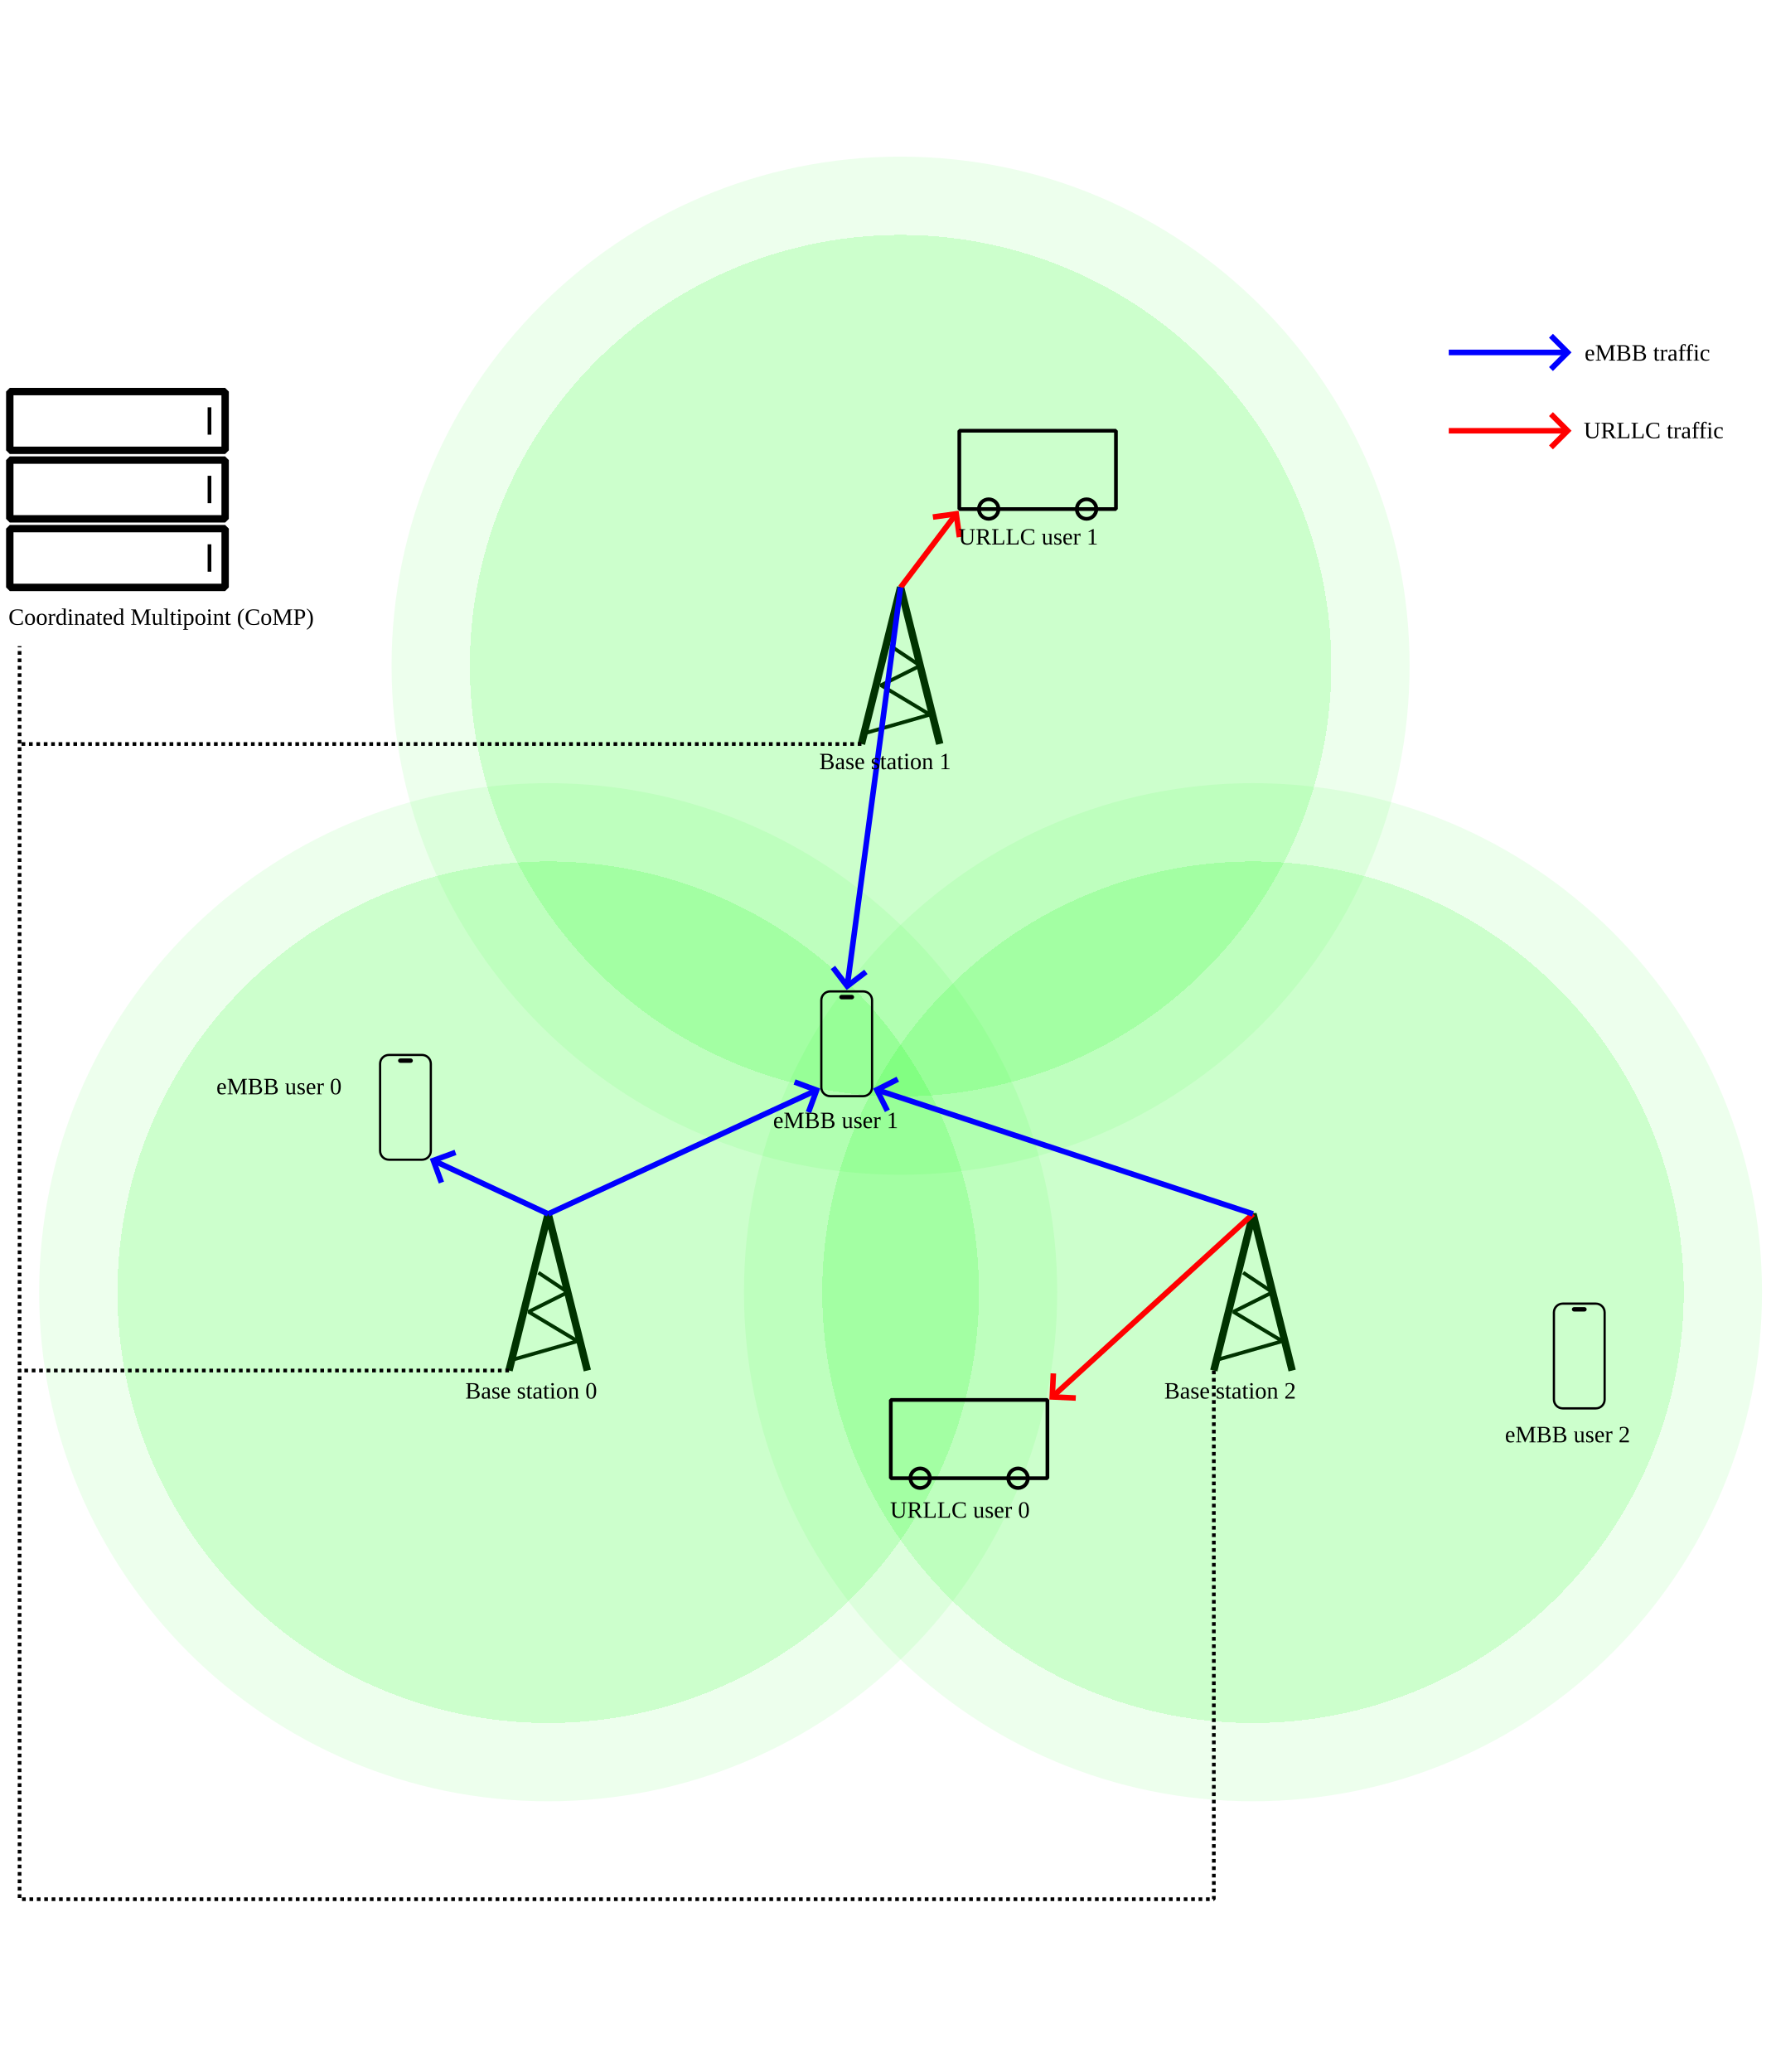
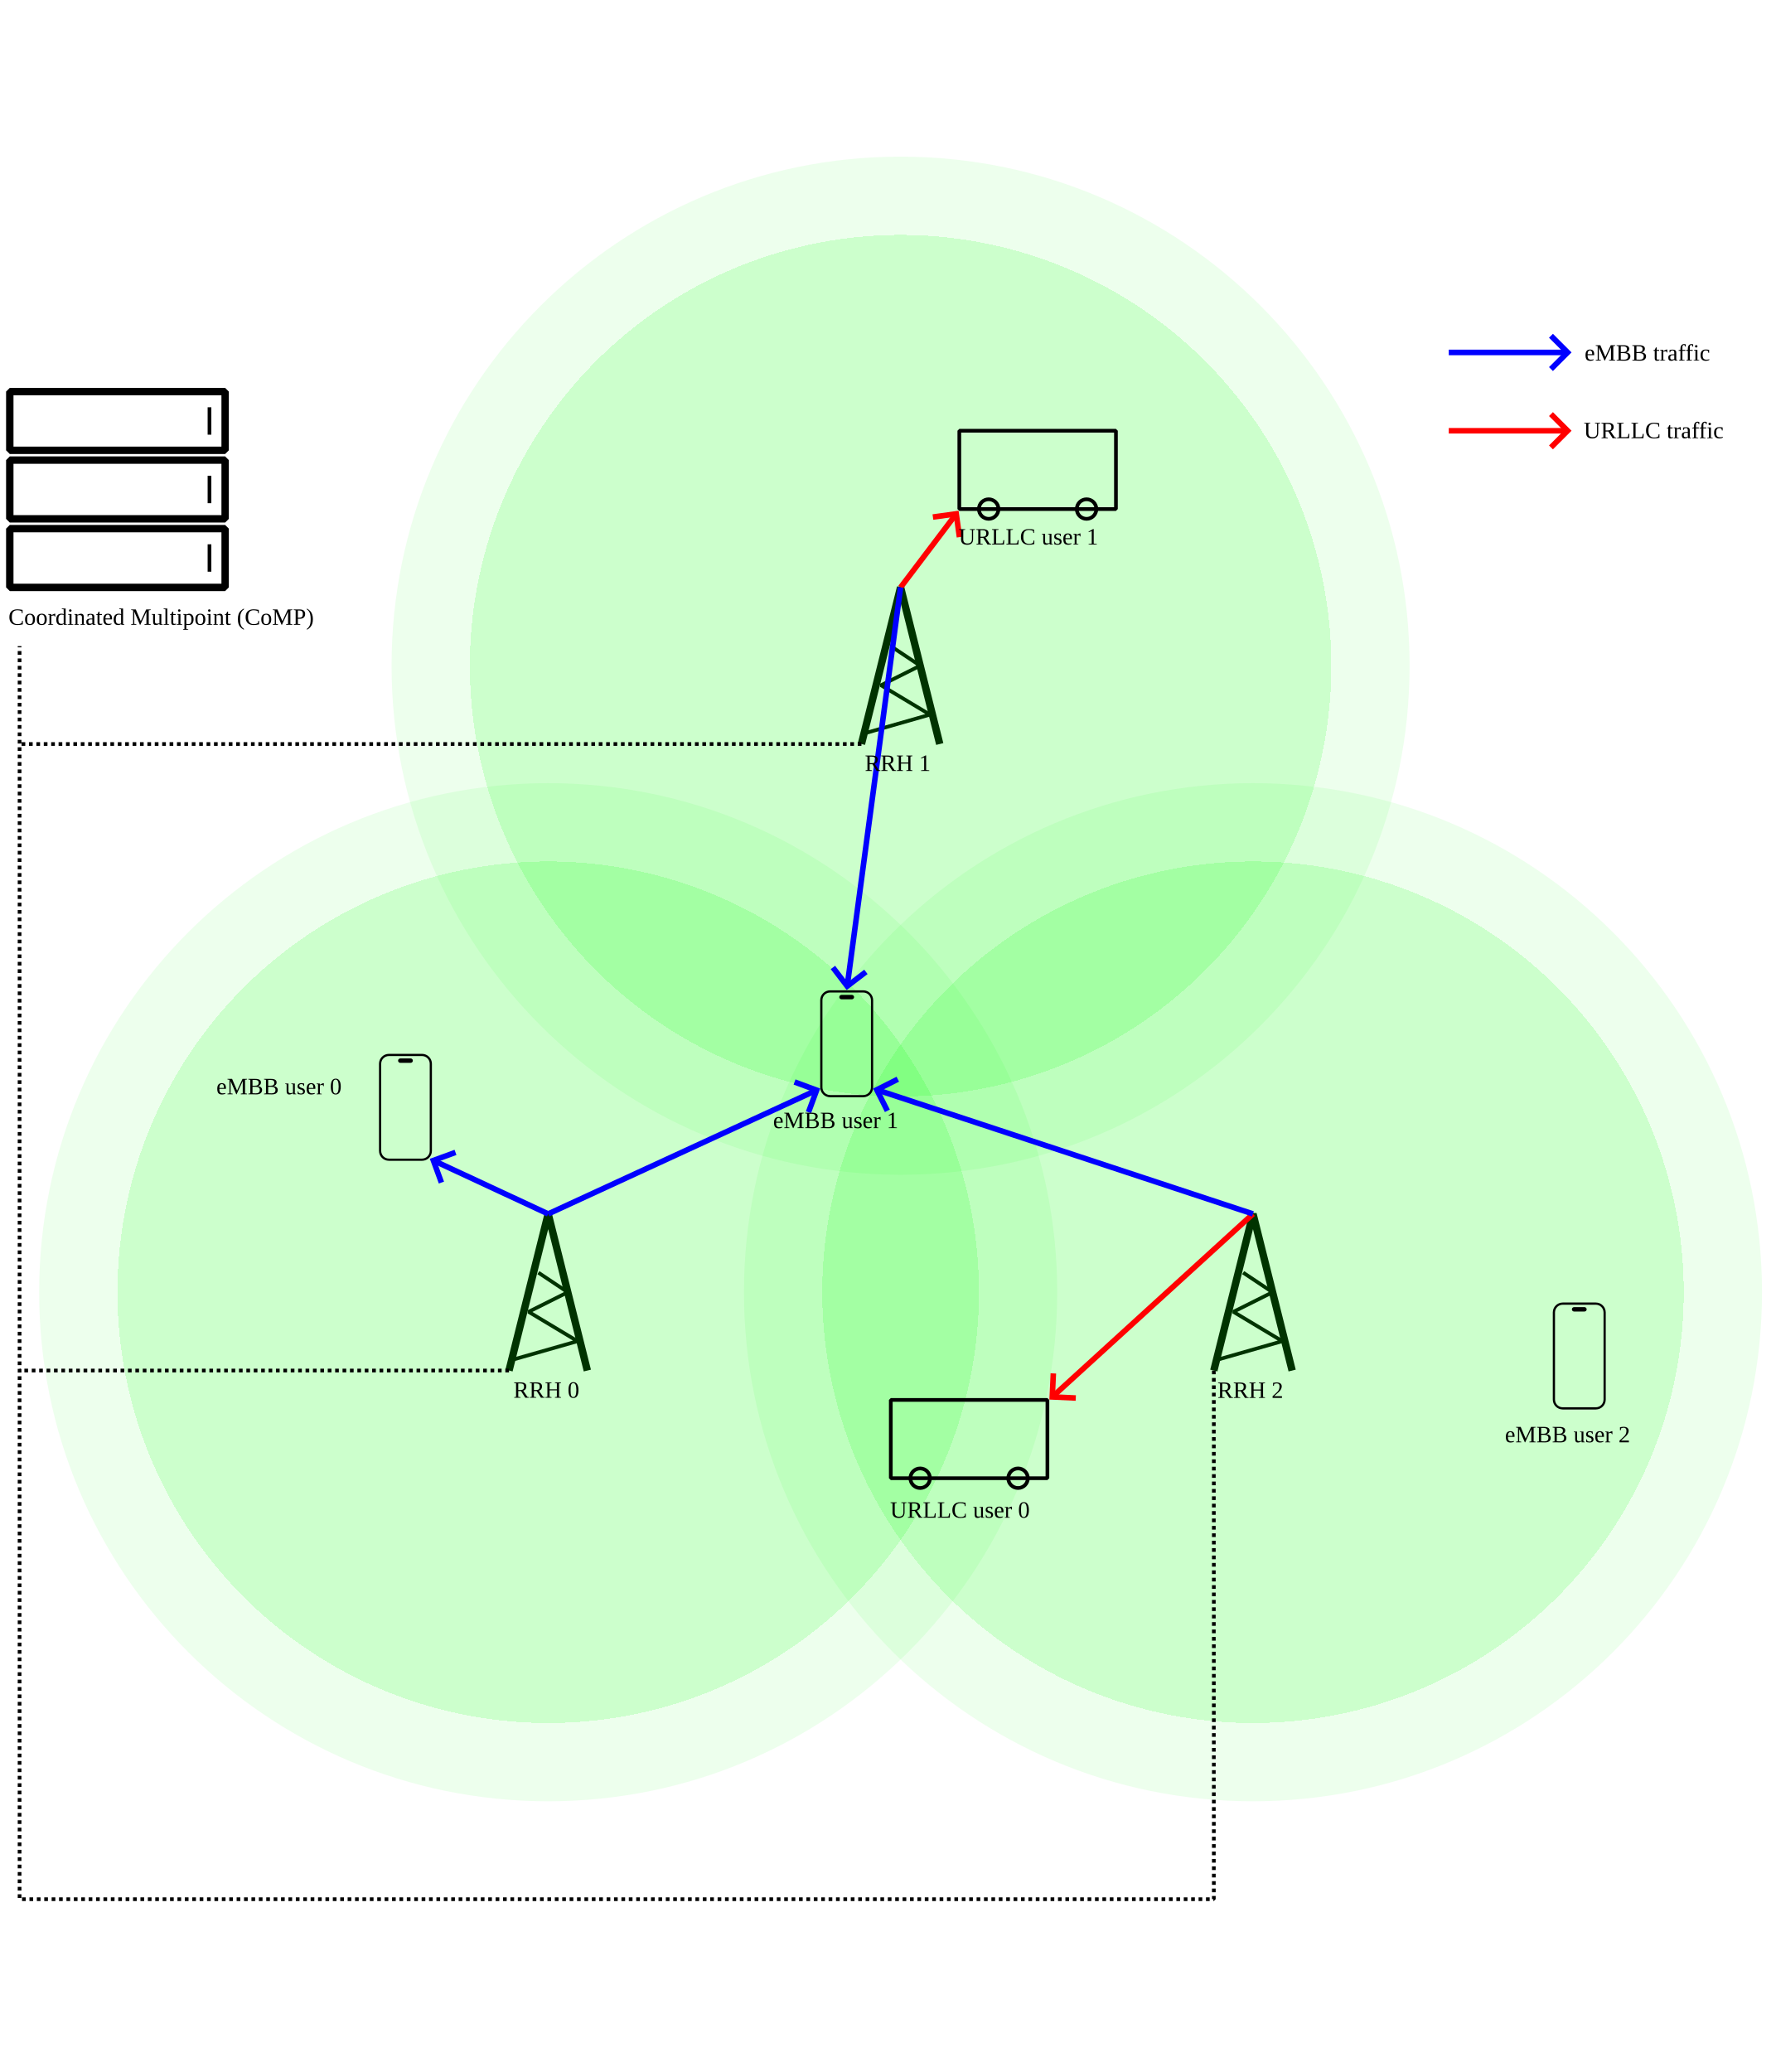
<svg xmlns="http://www.w3.org/2000/svg" xmlns:xlink="http://www.w3.org/1999/xlink" width="240mm" height="280mm" viewBox="0 0 240 280" version="1.1" id="svg5">
  <defs id="defs2">
    <marker style="overflow:visible" id="marker2697" refX="0" refY="0" orient="auto-start-reverse" markerWidth="4.061" markerHeight="6.707" viewBox="0 0 4.061 6.707" preserveAspectRatio="xMidYMid">
      <path style="fill:none;stroke:context-stroke;stroke-width:1;stroke-linecap:butt" d="M 3,-3 0,0 3,3" id="path2695" transform="rotate(180,0.125,0)" />
    </marker>
    <linearGradient id="linearGradient2700">
      <stop style="stop-color:#00ff00;stop-opacity:1;" offset="1" id="stop2696" />
      <stop style="stop-color:#00ff00;stop-opacity:0.35;" offset="1" id="stop2698" />
    </linearGradient>
    <radialGradient xlink:href="#linearGradient2700" id="radialGradient2704" cx="103.188" cy="140.229" fx="103.188" fy="140.229" r="34.396" gradientUnits="userSpaceOnUse" gradientTransform="matrix(1.692302,-5.3954117e-6,5.4308913e-6,1.692308,-79.37501,-99.72704)" />
    <radialGradient xlink:href="#linearGradient2700" id="radialGradient2704-9" cx="103.188" cy="140.229" fx="103.188" fy="140.229" r="34.396" gradientUnits="userSpaceOnUse" gradientTransform="matrix(1.692302,-5.3954117e-6,5.4308913e-6,1.692308,-79.37501,-99.72704)" />
    <radialGradient xlink:href="#linearGradient2700" id="radialGradient2704-8" cx="103.188" cy="140.229" fx="103.188" fy="140.229" r="34.396" gradientUnits="userSpaceOnUse" gradientTransform="matrix(1.692302,-5.3954117e-6,5.4308913e-6,1.692308,-79.37501,-99.72704)" />
    <marker style="overflow:visible" id="marker2697-3" refX="0" refY="0" orient="auto-start-reverse" markerWidth="4.061" markerHeight="6.707" viewBox="0 0 4.061 6.707" preserveAspectRatio="xMidYMid">
      <path style="fill:none;stroke:context-stroke;stroke-width:1;stroke-linecap:butt" d="M 3,-3 0,0 3,3" id="path2695-3" transform="rotate(180,0.125,0)" />
    </marker>
    <marker style="overflow:visible" id="marker2697-7-2-0" refX="0" refY="0" orient="auto-start-reverse" markerWidth="4.061" markerHeight="6.707" viewBox="0 0 4.061 6.707" preserveAspectRatio="xMidYMid">
      <path style="fill:none;stroke:context-stroke;stroke-width:1;stroke-linecap:butt" d="M 3,-3 0,0 3,3" id="path2695-4-9-5" transform="rotate(180,0.125,0)" />
    </marker>
    <marker style="overflow:visible" id="marker2697-7-2-2" refX="0" refY="0" orient="auto-start-reverse" markerWidth="4.061" markerHeight="6.707" viewBox="0 0 4.061 6.707" preserveAspectRatio="xMidYMid">
      <path style="fill:none;stroke:context-stroke;stroke-width:1;stroke-linecap:butt" d="M 3,-3 0,0 3,3" id="path2695-4-9-9" transform="rotate(180,0.125,0)" />
    </marker>
    <marker style="overflow:visible" id="marker2697-7-2-0-8" refX="0" refY="0" orient="auto-start-reverse" markerWidth="4.061" markerHeight="6.707" viewBox="0 0 4.061 6.707" preserveAspectRatio="xMidYMid">
      <path style="fill:none;stroke:context-stroke;stroke-width:1;stroke-linecap:butt" d="M 3,-3 0,0 3,3" id="path2695-4-9-5-0" transform="rotate(180,0.125,0)" />
    </marker>
    <marker style="overflow:visible" id="marker2697-7-2-0-5" refX="0" refY="0" orient="auto-start-reverse" markerWidth="4.061" markerHeight="6.707" viewBox="0 0 4.061 6.707" preserveAspectRatio="xMidYMid">
      <path style="fill:none;stroke:context-stroke;stroke-width:1;stroke-linecap:butt" d="M 3,-3 0,0 3,3" id="path2695-4-9-5-5" transform="rotate(180,0.125,0)" />
    </marker>
    <marker style="overflow:visible" id="marker2697-7-2-2-8" refX="0" refY="0" orient="auto-start-reverse" markerWidth="4.061" markerHeight="6.707" viewBox="0 0 4.061 6.707" preserveAspectRatio="xMidYMid">
      <path style="fill:none;stroke:context-stroke;stroke-width:1;stroke-linecap:butt" d="M 3,-3 0,0 3,3" id="path2695-4-9-9-3" transform="rotate(180,0.125,0)" />
    </marker>
    <marker style="overflow:visible" id="marker2697-8" refX="0" refY="0" orient="auto-start-reverse" markerWidth="4.061" markerHeight="6.707" viewBox="0 0 4.061 6.707" preserveAspectRatio="xMidYMid">
      <path style="fill:none;stroke:context-stroke;stroke-width:1;stroke-linecap:butt" d="M 3,-3 0,0 3,3" id="path2695-7" transform="rotate(180,0.125,0)" />
    </marker>
  </defs>
  <g id="layer1">
    <g id="base_station" transform="translate(26.45833,-47.62499)">
      <path style="fill:none;fill-opacity:0.5;stroke:#000000;stroke-width:1;stroke-miterlimit:0;stroke-opacity:1" d="M 89.958,148.167 95.25,127 l 5.292,21.167" id="base_station_outer" />
      <path style="fill:none;fill-opacity:0.5;stroke:#000000;stroke-width:0.5;stroke-miterlimit:0;stroke-dasharray:none;stroke-opacity:1" d="m 89.958,146.844 9.26,-2.646 -6.615,-3.969 5.292,-2.646 -3.969,-2.646" id="base_station_inner" />
      <circle style="opacity:0.2;fill:url(#radialGradient2704);fill-opacity:1;stroke:#000000;stroke-width:0;stroke-miterlimit:0;stroke-dasharray:none;stroke-opacity:1" id="base_station_coverage" cy="137.583" cx="95.25" r="68.791" />
    </g>
    <g id="base_station-2" transform="translate(-21.16667,37.04167)">
      <path style="fill:none;fill-opacity:0.5;stroke:#000000;stroke-width:1;stroke-miterlimit:0;stroke-opacity:1" d="M 89.958,148.167 95.25,127 l 5.292,21.167" id="base_station_outer-0" />
      <path style="fill:none;fill-opacity:0.5;stroke:#000000;stroke-width:0.5;stroke-miterlimit:0;stroke-dasharray:none;stroke-opacity:1" d="m 89.958,146.844 9.26,-2.646 -6.615,-3.969 5.292,-2.646 -3.969,-2.646" id="base_station_inner-5" />
      <circle style="opacity:0.2;fill:url(#radialGradient2704-9);fill-opacity:1;stroke:#000000;stroke-width:0;stroke-miterlimit:0;stroke-dasharray:none;stroke-opacity:1" id="base_station_coverage-6" cy="137.583" cx="95.25" r="68.791" />
    </g>
    <g id="base_station-4" transform="translate(74.08334,37.04167)">
      <path style="fill:none;fill-opacity:0.5;stroke:#000000;stroke-width:1;stroke-miterlimit:0;stroke-opacity:1" d="M 89.958,148.167 95.25,127 l 5.292,21.167" id="base_station_outer-5" />
      <path style="fill:none;fill-opacity:0.5;stroke:#000000;stroke-width:0.5;stroke-miterlimit:0;stroke-dasharray:none;stroke-opacity:1" d="m 89.958,146.844 9.26,-2.646 -6.615,-3.969 5.292,-2.646 -3.969,-2.646" id="base_station_inner-0" />
      <circle style="opacity:0.2;fill:url(#radialGradient2704-8);fill-opacity:1;stroke:#000000;stroke-width:0;stroke-miterlimit:0;stroke-dasharray:none;stroke-opacity:1" id="base_station_coverage-9" cy="137.583" cx="95.25" r="68.791" />
    </g>
    <g id="embb_user_2" transform="matrix(0.07349081,0,0,0.07349081,209.9292,176.1462)" style="display:inline;stroke-width:0.993;stroke-dasharray:none;paint-order:fill markers stroke">
      <rect style="display:inline;fill:#000000;fill-opacity:1;stroke:none;stroke-width:0.993;stroke-dasharray:none;stroke-opacity:1;paint-order:normal;stop-color:#000000" id="dynamic_island-6" width="27.198" height="8.1" x="34.026" y="6.703" ry="4.05" transform="translate(-5.6696445e-7,1.3040179e-5)" />
      <rect style="display:inline;fill:none;fill-opacity:1;stroke:#000000;stroke-width:4.082;stroke-dasharray:none;stroke-opacity:1;paint-order:stroke fill markers;stop-color:#000000" id="border-7" width="93.286" height="192.617" x="156.33" y="0.265" ry="16.195" transform="translate(-155.3483,1.3040179e-5)" />
    </g>
    <g id="embb_user_1" transform="matrix(0.07349081,0,0,0.07349081,110.9249,133.9537)" style="display:inline;stroke-width:0.993;stroke-dasharray:none;paint-order:fill markers stroke">
      <rect style="display:inline;fill:#000000;fill-opacity:1;stroke:none;stroke-width:0.993;stroke-dasharray:none;stroke-opacity:1;paint-order:normal;stop-color:#000000" id="dynamic_island-3" width="27.198" height="8.1" x="34.026" y="6.703" ry="4.05" transform="translate(-5.6696445e-7,1.3040179e-5)" />
      <rect style="display:inline;fill:none;fill-opacity:1;stroke:#000000;stroke-width:4.082;stroke-dasharray:none;stroke-opacity:1;paint-order:stroke fill markers;stop-color:#000000" id="border-3" width="93.286" height="192.617" x="156.33" y="0.265" ry="16.195" transform="translate(-155.3483,1.3040179e-5)" />
    </g>
    <g id="embb_user_0" transform="matrix(0.07349081,0,0,0.07349081,51.29596,142.5407)" style="display:inline;stroke-width:0.993;stroke-dasharray:none;paint-order:fill markers stroke">
      <rect style="display:inline;fill:#000000;fill-opacity:1;stroke:none;stroke-width:0.993;stroke-dasharray:none;stroke-opacity:1;paint-order:normal;stop-color:#000000" id="dynamic_island" width="27.198" height="8.1" x="34.026" y="6.703" ry="4.05" transform="translate(-5.6696445e-7,1.3040179e-5)" />
      <rect style="display:inline;fill:none;fill-opacity:1;stroke:#000000;stroke-width:4.082;stroke-dasharray:none;stroke-opacity:1;paint-order:stroke fill markers;stop-color:#000000" id="border" width="93.286" height="192.617" x="156.33" y="0.265" ry="16.195" transform="translate(-155.3483,1.3040179e-5)" />
    </g>
    <g id="urllc_user_1" transform="translate(113.7708,-42.33333)">
      <rect style="opacity:1;fill:none;fill-opacity:1;stroke:#000000;stroke-width:0.5;stroke-miterlimit:0;stroke-dasharray:none;stroke-opacity:1" id="urllc_user_outer" width="21.167" height="10.583" x="15.875" y="100.542" />
      <ellipse style="opacity:1;fill:none;fill-opacity:1;stroke:#000000;stroke-width:0.5;stroke-miterlimit:0;stroke-dasharray:none;stroke-opacity:1" id="urllc_user_back" cx="19.844" cy="111.125" rx="1.323" ry="1.323" />
      <ellipse style="fill:none;fill-opacity:1;stroke:#000000;stroke-width:0.5;stroke-miterlimit:0;stroke-dasharray:none;stroke-opacity:1" id="urllc_user_front" cx="33.073" cy="111.125" rx="1.323" ry="1.323" />
    </g>
    <g id="urllc_user_0" transform="translate(104.5104,88.63542)">
      <rect style="opacity:1;fill:none;fill-opacity:1;stroke:#000000;stroke-width:0.5;stroke-miterlimit:0;stroke-dasharray:none;stroke-opacity:1" id="urllc_user_outer-8" width="21.167" height="10.583" x="15.875" y="100.542" />
      <ellipse style="opacity:1;fill:none;fill-opacity:1;stroke:#000000;stroke-width:0.5;stroke-miterlimit:0;stroke-dasharray:none;stroke-opacity:1" id="urllc_user_back-4" cx="19.844" cy="111.125" rx="1.323" ry="1.323" />
      <ellipse style="fill:none;fill-opacity:1;stroke:#000000;stroke-width:0.5;stroke-miterlimit:0;stroke-dasharray:none;stroke-opacity:1" id="urllc_user_front-3" cx="33.073" cy="111.125" rx="1.323" ry="1.323" />
    </g>
    <path style="opacity:1;fill:none;fill-opacity:1;stroke:#ff0000;stroke-width:0.75;stroke-miterlimit:0;stroke-dasharray:none;stroke-opacity:1;marker-end:url(#marker2697)" d="m 121.708,79.375 7.408,-9.79" id="urllc_traffic" />
    <path style="fill:none;fill-opacity:1;stroke:#ff0000;stroke-width:0.75;stroke-miterlimit:0;stroke-dasharray:none;stroke-opacity:1;marker-end:url(#marker2697-8)" d="m 195.792,58.208 h 15.875" id="urllc_traffic-4" />
    <path style="fill:none;fill-opacity:1;stroke:#ff0000;stroke-width:0.75;stroke-miterlimit:0;stroke-dasharray:none;stroke-opacity:1;marker-end:url(#marker2697-3)" d="m 169.333,164.042 -26.988,24.606" id="urllc_traffic-5" />
    <path style="fill:none;fill-opacity:1;stroke:#0000ff;stroke-width:0.75;stroke-miterlimit:0;stroke-dasharray:none;stroke-opacity:1;marker-end:url(#marker2697-7-2-2)" d="m 121.708,79.375 -7.189,53.706" id="urllc_traffic-3-0-4" />
    <path style="fill:none;fill-opacity:1;stroke:#0000ff;stroke-width:0.75;stroke-miterlimit:0;stroke-dasharray:none;stroke-opacity:1;marker-end:url(#marker2697-7-2-2-8)" d="m 195.792,47.625 h 15.875" id="urllc_traffic-3-0-4-0" />
    <path style="fill:none;fill-opacity:1;stroke:#0000ff;stroke-width:0.75;stroke-miterlimit:0;stroke-dasharray:none;stroke-opacity:1;marker-end:url(#marker2697-7-2-0)" d="M 74.083,164.042 110.194,147.396" id="urllc_traffic-3-0-2" />
    <path style="fill:none;fill-opacity:1;stroke:#0000ff;stroke-width:0.75;stroke-miterlimit:0;stroke-dasharray:none;stroke-opacity:1;marker-end:url(#marker2697-7-2-0-5)" d="M 74.083,164.042 58.737,156.898" id="urllc_traffic-3-0-2-9" />
    <path style="fill:none;fill-opacity:1;stroke:#0000ff;stroke-width:0.75;stroke-miterlimit:0;stroke-dasharray:none;stroke-opacity:1;marker-end:url(#marker2697-7-2-0-8)" d="M 169.333,164.042 118.67,147.327" id="urllc_traffic-3-0-2-5" />
-     <text xml:space="preserve" style="font-size:3.175px;fill:#000000;stroke:#000000;stroke-width:0;stroke-miterlimit:0;stroke-dasharray:none;stroke-opacity:1" x="62.88" y="188.996" id="base_station_0_label">
-       <tspan id="tspan8557-6-2" style="stroke-width:0" x="62.88" y="188.996">Base station 0</tspan>
+     <text xml:space="preserve" style="font-size:3.175px;fill:#000000;stroke:#000000;stroke-width:0;stroke-miterlimit:0;stroke-dasharray:none;stroke-opacity:1" x="69.384" y="188.886" id="base_station_0_label">
+       <tspan id="tspan8557-6-2" style="stroke-width:0" x="69.384" y="188.886">RRH 0</tspan>
    </text>
-     <text xml:space="preserve" style="font-size:3.175px;fill:#000000;stroke:#000000;stroke-width:0;stroke-miterlimit:0;stroke-dasharray:none;stroke-opacity:1" x="110.719" y="103.948" id="base_station_1_label">
-       <tspan id="tspan8557-6-2-0" style="stroke-width:0" x="110.719" y="103.948">Base station 1</tspan>
+     <text xml:space="preserve" style="font-size:3.175px;fill:#000000;stroke:#000000;stroke-width:0;stroke-miterlimit:0;stroke-dasharray:none;stroke-opacity:1" x="116.873" y="104.181" id="base_station_1_label">
+       <tspan id="tspan8557-6-2-0" style="stroke-width:0" x="116.873" y="104.181">RRH 1</tspan>
    </text>
-     <text xml:space="preserve" style="font-size:3.175px;fill:#000000;stroke:#000000;stroke-width:0;stroke-miterlimit:0;stroke-dasharray:none;stroke-opacity:1" x="157.341" y="188.996" id="base_station_2_label">
-       <tspan id="tspan8557-6-2-06" style="stroke-width:0" x="157.341" y="188.996">Base station 2</tspan>
+     <text xml:space="preserve" style="font-size:3.175px;fill:#000000;stroke:#000000;stroke-width:0;stroke-miterlimit:0;stroke-dasharray:none;stroke-opacity:1" x="164.525" y="188.913" id="base_station_2_label">
+       <tspan id="tspan8557-6-2-06" style="stroke-width:0" x="164.525" y="188.913">RRH 2</tspan>
    </text>
    <g id="servers" transform="translate(-212.9896,-7.9375)">
      <g id="server">
        <rect style="fill:none;fill-opacity:0.5;stroke:#000000;stroke-width:1;stroke-miterlimit:0;stroke-dasharray:none;stroke-dashoffset:0;stroke-opacity:1" id="server_outer" width="29.104" height="7.938" x="214.312" y="60.854" />
        <path style="fill:none;fill-opacity:0.5;stroke:#000000;stroke-width:0.5;stroke-miterlimit:0;stroke-dasharray:none;stroke-dashoffset:0;stroke-opacity:1" d="m 241.3,62.971 v 3.704" id="server_inner" />
      </g>
      <g id="server-0" transform="translate(1.2715657e-5,9.260419)">
        <rect style="fill:none;fill-opacity:0.5;stroke:#000000;stroke-width:1;stroke-miterlimit:0;stroke-dasharray:none;stroke-dashoffset:0;stroke-opacity:1" id="server_outer-8" width="29.104" height="7.938" x="214.312" y="60.854" />
        <path style="fill:none;fill-opacity:0.5;stroke:#000000;stroke-width:0.5;stroke-miterlimit:0;stroke-dasharray:none;stroke-dashoffset:0;stroke-opacity:1" d="m 241.3,62.971 v 3.704" id="server_inner-5" />
      </g>
      <g id="server-1" transform="translate(1.2715658e-5,18.52084)">
        <rect style="fill:none;fill-opacity:0.5;stroke:#000000;stroke-width:1;stroke-miterlimit:0;stroke-dasharray:none;stroke-dashoffset:0;stroke-opacity:1" id="server_outer-2" width="29.104" height="7.938" x="214.312" y="60.854" />
        <path style="fill:none;fill-opacity:0.5;stroke:#000000;stroke-width:0.5;stroke-miterlimit:0;stroke-dasharray:none;stroke-dashoffset:0;stroke-opacity:1" d="m 241.3,62.971 v 3.704" id="server_inner-2" />
      </g>
    </g>
    <text xml:space="preserve" style="font-size:3.175px;fill:#000000;stroke:#000000;stroke-width:0;stroke-miterlimit:0;stroke-dasharray:none;stroke-opacity:1" x="29.238" y="147.876" id="embb_user_0_label">
      <tspan id="tspan8557-6-2-06-3" style="stroke-width:0" x="29.238" y="147.876">eMBB user 0</tspan>
    </text>
    <text xml:space="preserve" style="font-size:3.175px;fill:#000000;stroke:#000000;stroke-width:0;stroke-miterlimit:0;stroke-dasharray:none;stroke-opacity:1" x="104.479" y="152.45" id="embb_user_1_label">
      <tspan id="tspan8557-6-2-06-3-4" style="stroke-width:0" x="104.479" y="152.45">eMBB user 1</tspan>
    </text>
    <text xml:space="preserve" style="font-size:3.175px;fill:#000000;stroke:#000000;stroke-width:0;stroke-miterlimit:0;stroke-dasharray:none;stroke-opacity:1" x="203.381" y="194.908" id="embb_user_2_label">
      <tspan id="tspan8557-6-2-06-3-4-0" style="stroke-width:0" x="203.381" y="194.908">eMBB user 2</tspan>
    </text>
    <text xml:space="preserve" style="font-size:3.175px;fill:#000000;stroke:#000000;stroke-width:0;stroke-miterlimit:0;stroke-dasharray:none;stroke-opacity:1" x="214.148" y="48.73" id="embb_user_2_label-8">
      <tspan id="tspan8557-6-2-06-3-4-0-7" style="stroke-width:0" x="214.148" y="48.73">eMBB traffic</tspan>
    </text>
    <text xml:space="preserve" style="font-size:3.175px;fill:#000000;stroke:#000000;stroke-width:0;stroke-miterlimit:0;stroke-dasharray:none;stroke-opacity:1" x="214.037" y="59.219" id="embb_user_2_label-8-9">
      <tspan id="tspan8557-6-2-06-3-4-0-7-7" style="stroke-width:0" x="214.037" y="59.219">URLLC traffic</tspan>
    </text>
    <text xml:space="preserve" style="font-size:3.175px;fill:#000000;stroke:#000000;stroke-width:0;stroke-miterlimit:0;stroke-dasharray:none;stroke-opacity:1" x="120.293" y="205.099" id="urllc_user_0_label">
      <tspan id="tspan8557-6-2-06-3-4-0-9" style="stroke-width:0" x="120.293" y="205.099">URLLC user 0</tspan>
    </text>
    <text xml:space="preserve" style="font-size:3.175px;fill:#000000;stroke:#000000;stroke-width:0;stroke-miterlimit:0;stroke-dasharray:none;stroke-opacity:1" x="129.554" y="73.585" id="urllc_user_1_label">
      <tspan id="tspan8557-6-2-06-3-4-0-9-2" style="stroke-width:0" x="129.554" y="73.585">URLLC user 1</tspan>
    </text>
    <text xml:space="preserve" style="font-size:3.175px;fill:#000000;stroke:#000000;stroke-width:0;stroke-miterlimit:0;stroke-dasharray:none;stroke-opacity:1" x="1.145" y="84.433" id="comp_label">
      <tspan id="tspan8557-6-2-06-3-4-0-9-2-2" style="stroke-width:0" x="1.145" y="84.433">Coordinated Multipoint (CoMP)</tspan>
    </text>
    <path style="fill:none;stroke:#000000;stroke-width:0.5;stroke-miterlimit:0;stroke-dasharray:0.5, 0.5;stroke-dashoffset:0" d="m 164.042,185.208 v 71.438 H 2.646 V 87.312" id="path536" />
    <path style="fill:none;stroke:#000000;stroke-width:0.5;stroke-miterlimit:0;stroke-dasharray:0.5, 0.5;stroke-dashoffset:0" d="M 68.792,185.208 H 2.646" id="path1231" />
    <path style="fill:none;stroke:#000000;stroke-width:0.5;stroke-miterlimit:0;stroke-dasharray:0.5, 0.5;stroke-dashoffset:0" d="M 116.417,100.542 H 2.646" id="path1233" />
  </g>
</svg>
